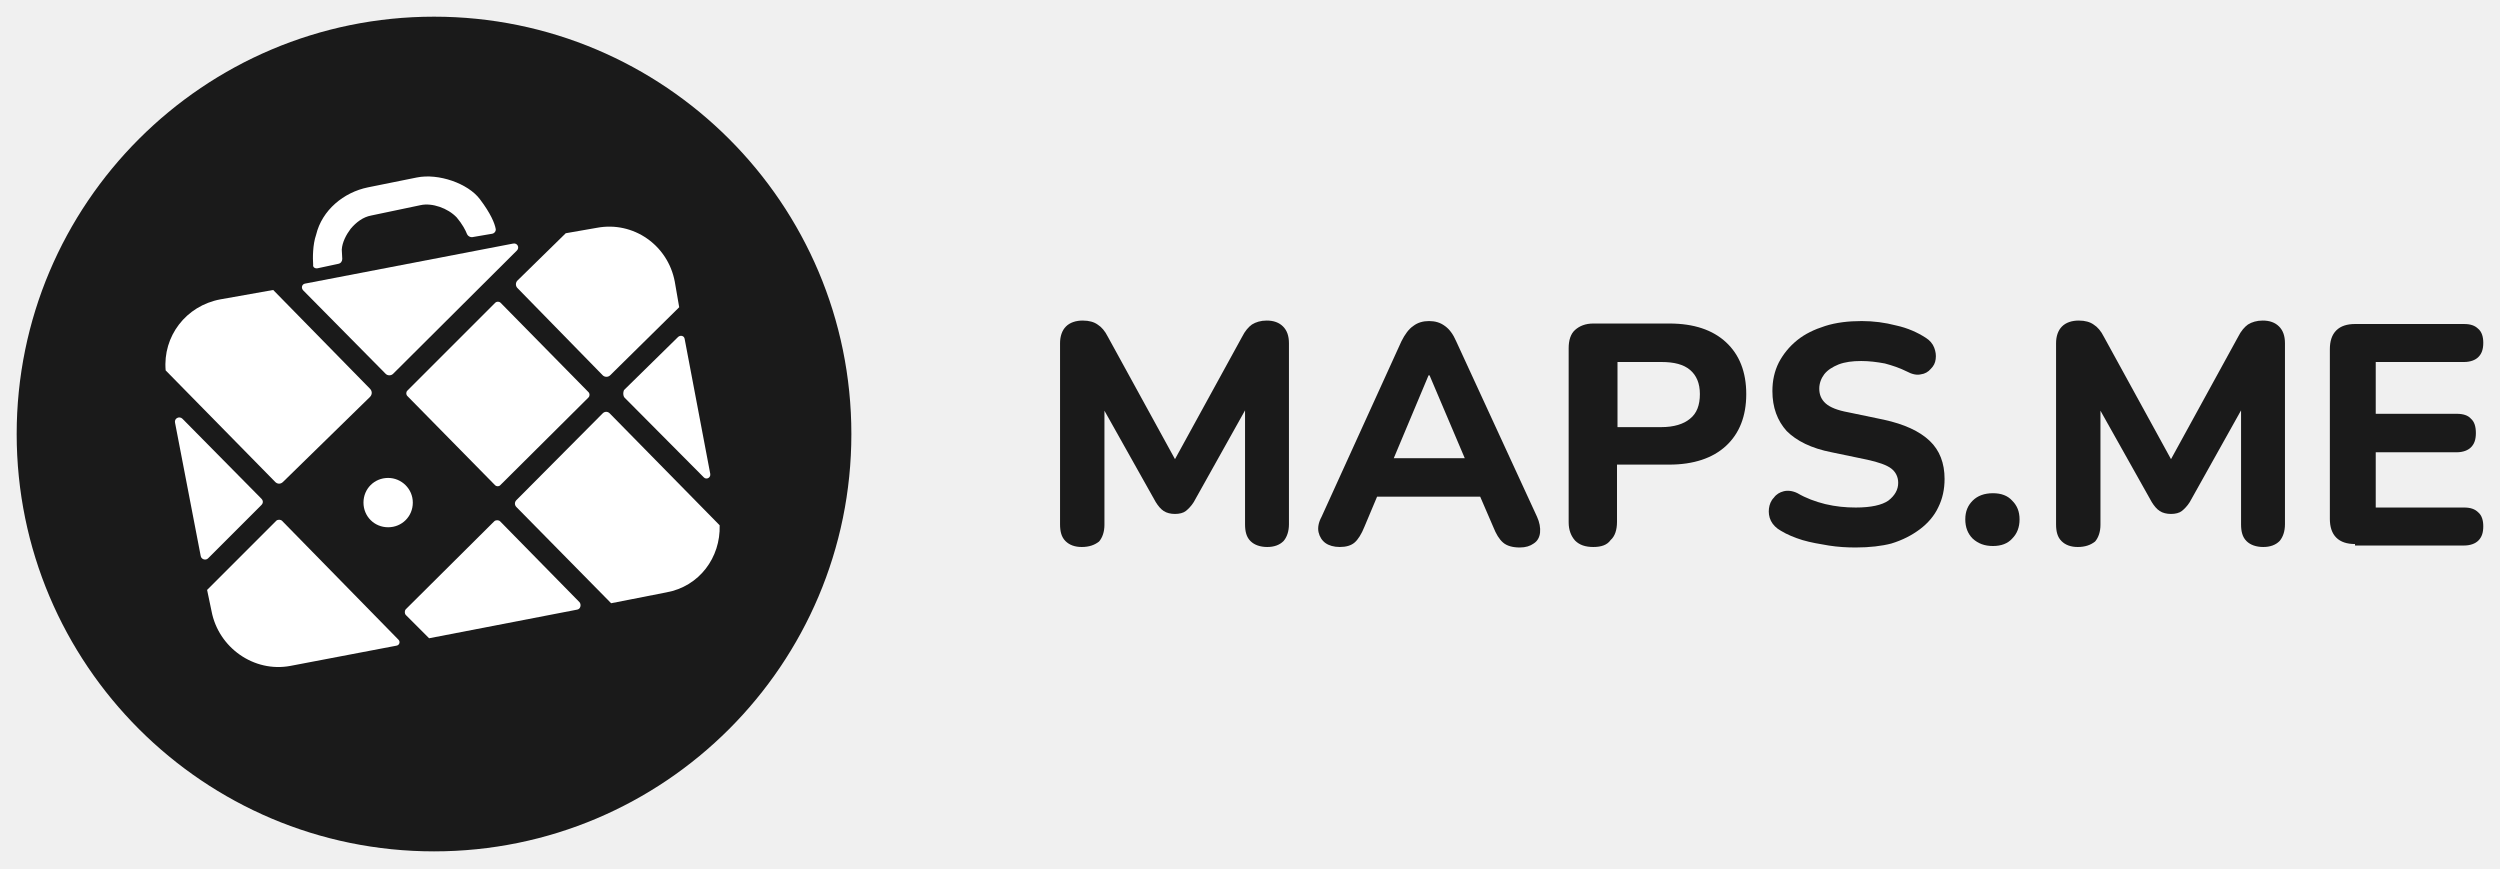
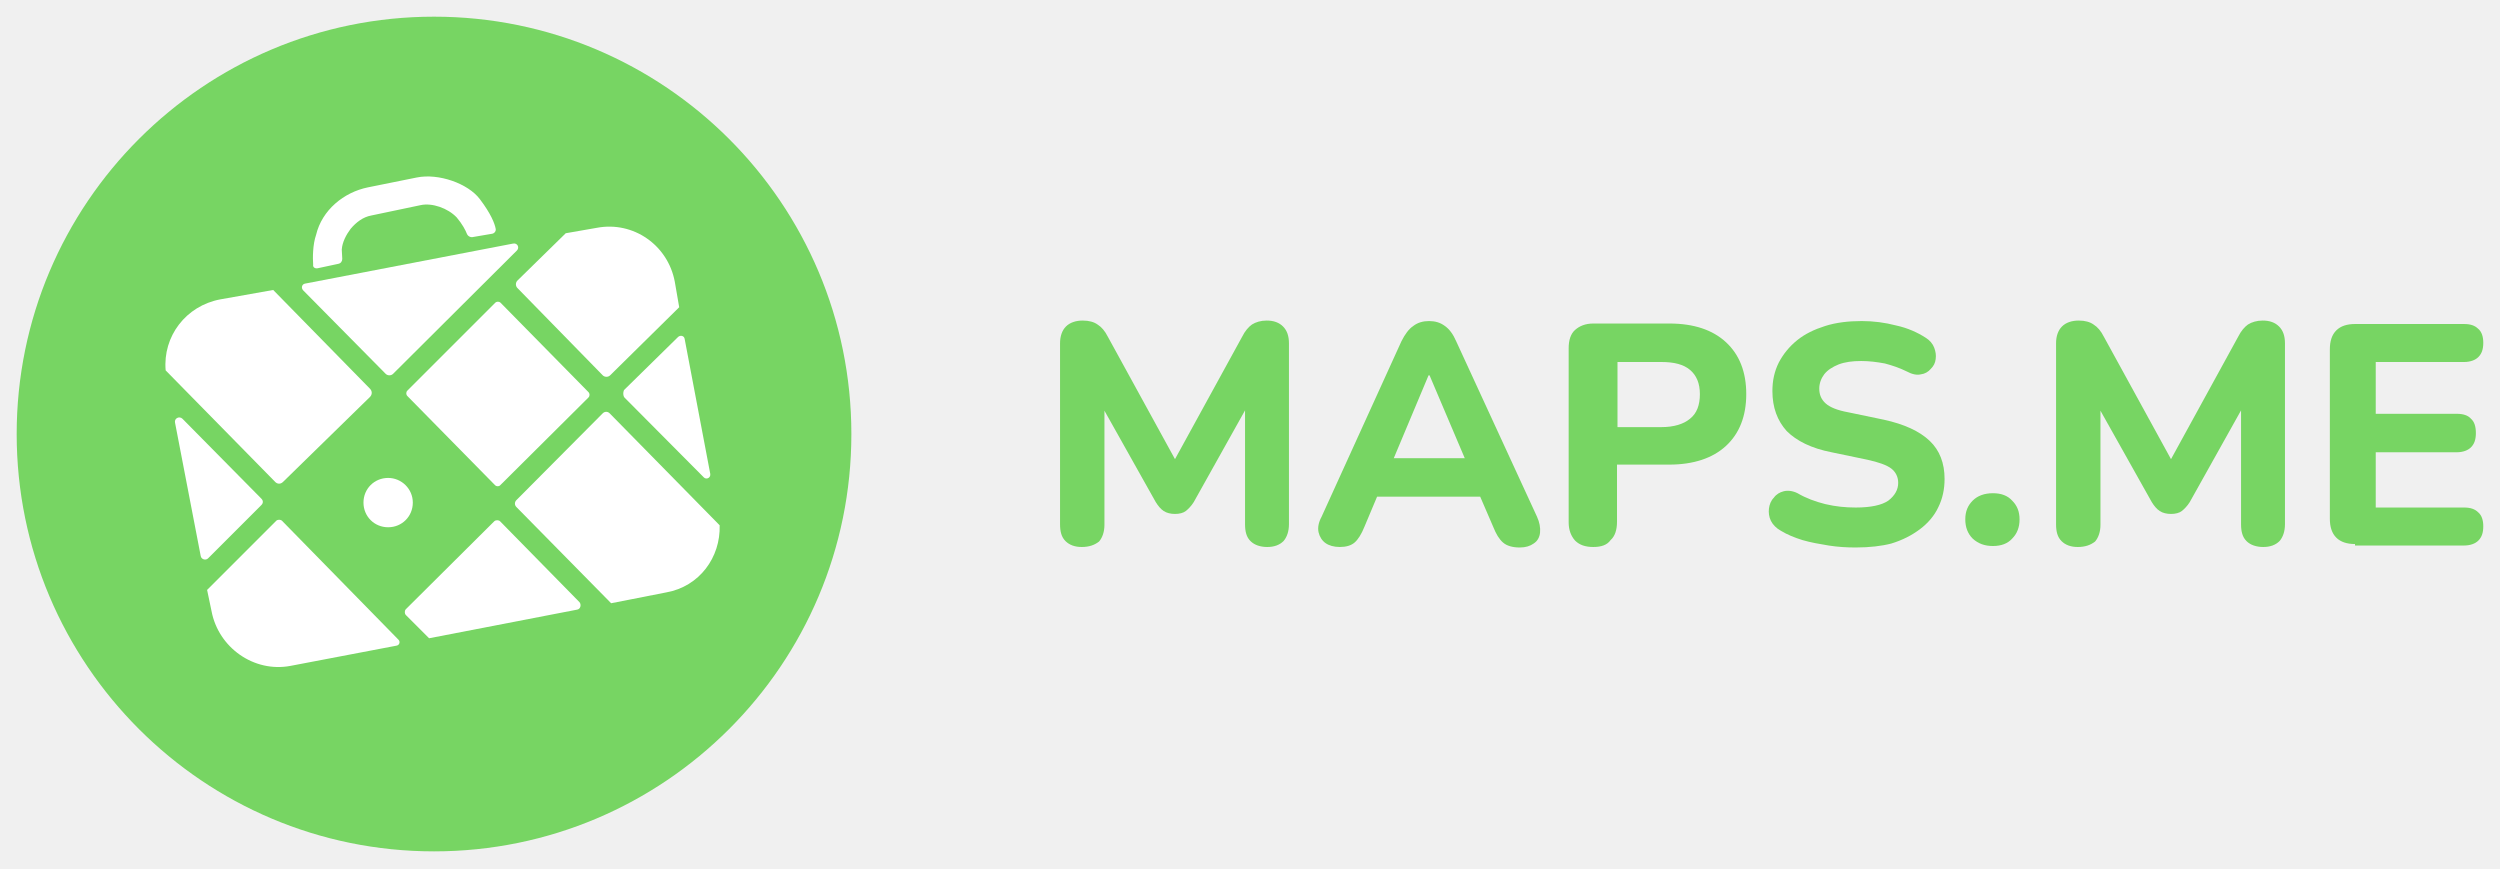
<svg xmlns="http://www.w3.org/2000/svg" viewBox="-3.38 -3.38 506.77 175.97" version="1.1" id="Слой_1" xml:space="preserve">
  <style type="text/css">
- 	.st0{fill:#1a1a1a;}
+ 	.st0{fill:#77D563;}
	.st1{fill:#FFFFFF;}
</style>
  <g>
    <path class="st0" d="M169.2,84.6c0,46.7-37.9,84.6-84.6,84.6C37.9,169.2,0,131.3,0,84.6C0,37.9,37.9,0,84.6,0   C131.3,0,169.2,37.9,169.2,84.6z" />
    <path class="st1" d="M53.8,102.2c-0.3-0.3-0.9-0.3-1.2,0l-14,14l0.9,4.3c1.4,7.4,8.6,12.5,16,11.1l21.5-4.1   c0.6-0.1,0.8-0.8,0.4-1.2L53.8,102.2z" />
    <path class="st1" d="M49.6,99c0.4-0.4,0.4-0.9,0-1.3L33.6,81.5c-0.6-0.6-1.7-0.1-1.5,0.8l5.2,27c0.1,0.7,1,1,1.5,0.5L49.6,99z" />
    <path class="st1" d="M74.8,72.4c0.4,0.4,1.1,0.4,1.5,0l25.1-25c0.6-0.6,0.1-1.6-0.8-1.4l-42.1,8.1c-0.7,0.1-0.9,0.9-0.4,1.4   L74.8,72.4z" />
    <path class="st1" d="M123.2,77.2l16.1,16.2c0.5,0.5,1.4,0.1,1.3-0.7l-5.2-27.4c-0.1-0.6-0.8-0.8-1.3-0.4l-11,10.8   C122.9,76.2,122.9,76.8,123.2,77.2z" />
    <path class="st1" d="M101.5,55l17.3,17.7c0.4,0.4,1.1,0.4,1.5,0l14-13.8l-0.9-5.2c-1.4-7.4-8.4-12.3-15.8-10.9l-6.3,1.1l-9.8,9.6   C101.1,53.9,101.1,54.6,101.5,55z" />
    <path class="st1" d="M54,94.3l17.6-17.2c0.5-0.5,0.5-1.2,0-1.7l-19.6-20l-10.7,1.9c-7,1.3-11.7,7.5-11.1,14.4l22.1,22.5   C52.8,94.8,53.5,94.8,54,94.3z" />
    <path class="st1" d="M98,95l17.9-17.8c0.3-0.3,0.3-0.8,0-1.1L98.1,58c-0.3-0.3-0.8-0.3-1.1,0L79.2,75.8c-0.3,0.3-0.3,0.8,0,1.1   l17.8,18.1C97.2,95.2,97.7,95.3,98,95z" />
    <path class="st1" d="M98,102.3c-0.3-0.3-0.9-0.3-1.2,0l-17.9,17.8c-0.3,0.3-0.3,0.9,0,1.2l4.7,4.7l30-5.8c0.7-0.1,0.9-1,0.5-1.5   L98,102.3z" />
    <path class="st1" d="M142.5,103.1l-22.3-22.7c-0.4-0.4-1-0.4-1.4,0L101.3,98c-0.4,0.4-0.4,1,0,1.4l19.2,19.5l11.2-2.2   C138.4,115.5,142.7,109.6,142.5,103.1z" />
    <path class="st1" d="M75.3,93.5c-2.8,0-5,2.2-5,5s2.2,5,5,5c2.8,0,5-2.2,5-5S78,93.5,75.3,93.5z" />
    <path class="st1" d="M61,51l4.2-0.9c0.5-0.1,0.8-0.5,0.8-1l-0.1-1.9c0.1-1.5,0.9-3,1.8-4.2c1.1-1.3,2.5-2.4,4.2-2.7l10-2.1   c2.3-0.5,5.5,0.6,7.3,2.5c1.1,1.3,1.8,2.6,2.1,3.4c0.2,0.4,0.6,0.6,1,0.6l4.1-0.7c0.5-0.1,0.8-0.6,0.7-1c-0.2-1.1-1-3.1-3.2-6   c-2.4-3.2-8.4-5.3-12.8-4.4l-9.9,2c-4.9,1-9.3,4.6-10.5,9.6c-0.7,2-0.7,4.7-0.6,6.1C60,50.8,60.5,51.1,61,51z" />
    <path class="st0" d="M215.9,107.5c-1.4,0-2.5-0.4-3.3-1.2c-0.8-0.8-1.1-1.9-1.1-3.4V66.2c0-1.4,0.4-2.6,1.2-3.4   c0.8-0.8,2-1.2,3.4-1.2c1.3,0,2.3,0.3,3,0.8c0.8,0.5,1.5,1.3,2.1,2.5l14.7,26.8h-2.2l14.7-26.8c0.6-1.2,1.3-2,2-2.5   c0.8-0.5,1.8-0.8,3-0.8c1.4,0,2.5,0.4,3.3,1.2c0.8,0.8,1.2,1.9,1.2,3.4v36.7c0,1.4-0.4,2.6-1.1,3.4c-0.8,0.8-1.9,1.2-3.3,1.2   s-2.6-0.4-3.4-1.2c-0.8-0.8-1.1-1.9-1.1-3.4V77.3h1.4l-11.8,21.1c-0.5,0.8-1.1,1.4-1.6,1.8c-0.5,0.4-1.3,0.6-2.2,0.6   c-0.9,0-1.7-0.2-2.3-0.6c-0.6-0.4-1.1-1-1.6-1.8l-11.9-21.2h1.5v25.8c0,1.4-0.4,2.6-1.1,3.4C218.5,107.1,217.4,107.5,215.9,107.5z" />
    <path class="st0" d="M268.2,107.5c-1.2,0-2.2-0.3-2.9-0.8c-0.7-0.5-1.2-1.3-1.4-2.2c-0.2-0.9,0-2,0.6-3.1l16.2-35.6   c0.7-1.4,1.5-2.5,2.4-3.1c0.9-0.7,2-1,3.2-1s2.3,0.3,3.2,1c0.9,0.6,1.7,1.7,2.3,3.1l16.4,35.6c0.5,1.1,0.7,2.2,0.6,3.2   c-0.1,0.9-0.5,1.7-1.3,2.2c-0.7,0.5-1.6,0.8-2.8,0.8c-1.4,0-2.6-0.3-3.4-1c-0.8-0.7-1.4-1.7-2-3.2l-3.8-8.8l3.9,2.7H273l3.9-2.7   l-3.7,8.8c-0.6,1.5-1.3,2.6-2,3.2C270.5,107.2,269.5,107.5,268.2,107.5z M286.2,72.7L278.1,92l-1.7-2.5h19.9l-1.7,2.5l-8.2-19.3   H286.2z" />
    <path class="st0" d="M319.6,107.5c-1.6,0-2.8-0.4-3.7-1.3c-0.8-0.9-1.3-2.1-1.3-3.7V67.2c0-1.6,0.4-2.9,1.3-3.7   c0.9-0.8,2.1-1.3,3.7-1.3h15.4c5,0,8.8,1.3,11.5,3.8c2.7,2.5,4.1,6,4.1,10.5s-1.4,8-4.1,10.5c-2.7,2.5-6.6,3.8-11.5,3.8h-10.6v11.6   c0,1.6-0.4,2.9-1.3,3.7C322.4,107.1,321.2,107.5,319.6,107.5z M324.5,83.2h8.9c2.5,0,4.5-0.6,5.8-1.7c1.4-1.1,2-2.8,2-5   c0-2.2-0.7-3.8-2-4.9c-1.3-1.1-3.2-1.6-5.8-1.6h-8.9V83.2z" />
    <path class="st0" d="M372.8,107.6c-1.8,0-3.6-0.1-5.5-0.4c-1.8-0.3-3.6-0.6-5.3-1.1c-1.6-0.5-3.1-1.1-4.4-1.9c-0.9-0.5-1.6-1.2-2-2   c-0.4-0.8-0.5-1.7-0.4-2.5c0.1-0.8,0.4-1.6,1-2.2c0.5-0.7,1.2-1.1,2-1.3c0.8-0.2,1.8-0.1,2.8,0.4c1.7,1,3.6,1.7,5.6,2.2   c2.1,0.5,4.1,0.7,6.2,0.7c3.1,0,5.3-0.5,6.6-1.4c1.3-1,2-2.2,2-3.6c0-1.2-0.5-2.2-1.4-2.9c-0.9-0.7-2.6-1.3-4.9-1.8l-7.2-1.5   c-4.1-0.8-7.1-2.3-9.1-4.3c-1.9-2.1-2.9-4.8-2.9-8.1c0-2.1,0.4-4,1.3-5.8c0.9-1.7,2.1-3.2,3.7-4.5c1.6-1.3,3.5-2.2,5.7-2.9   c2.2-0.7,4.7-1,7.4-1c2.4,0,4.7,0.3,7,0.9c2.3,0.5,4.3,1.4,6,2.5c0.8,0.5,1.4,1.2,1.7,2c0.3,0.8,0.4,1.5,0.3,2.3   c-0.1,0.8-0.4,1.4-1,2c-0.5,0.6-1.2,1-2,1.1c-0.8,0.2-1.8,0-2.9-0.6c-1.4-0.7-2.9-1.2-4.4-1.6c-1.6-0.3-3.2-0.5-4.8-0.5   c-1.8,0-3.3,0.2-4.6,0.7c-1.2,0.5-2.2,1.1-2.9,2c-0.6,0.8-1,1.8-1,2.9c0,1.2,0.4,2.2,1.3,3c0.9,0.8,2.4,1.4,4.6,1.8l7.2,1.5   c4.1,0.9,7.2,2.3,9.3,4.3c2,1.9,3,4.5,3,7.7c0,2.1-0.4,4-1.3,5.8c-0.8,1.7-2.1,3.2-3.7,4.4c-1.6,1.2-3.5,2.2-5.8,2.9   C378.1,107.3,375.6,107.6,372.8,107.6z" />
    <path class="st0" d="M400.6,107.3c-1.7,0-3-0.5-4.1-1.5c-1-1-1.5-2.3-1.5-3.9c0-1.6,0.5-2.8,1.5-3.8c1-1,2.4-1.5,4.1-1.5   c1.7,0,3,0.5,3.9,1.5c1,1,1.5,2.2,1.5,3.8c0,1.6-0.5,2.9-1.5,3.9C403.6,106.8,402.3,107.3,400.6,107.3z" />
    <path class="st0" d="M417.8,107.5c-1.4,0-2.5-0.4-3.3-1.2c-0.8-0.8-1.1-1.9-1.1-3.4V66.2c0-1.4,0.4-2.6,1.2-3.4   c0.8-0.8,2-1.2,3.4-1.2c1.3,0,2.3,0.3,3,0.8c0.8,0.5,1.5,1.3,2.1,2.5l14.7,26.8h-2.2l14.7-26.8c0.6-1.2,1.3-2,2-2.5   c0.8-0.5,1.8-0.8,3-0.8c1.4,0,2.5,0.4,3.3,1.2c0.8,0.8,1.2,1.9,1.2,3.4v36.7c0,1.4-0.4,2.6-1.1,3.4c-0.8,0.8-1.9,1.2-3.3,1.2   c-1.4,0-2.6-0.4-3.4-1.2c-0.8-0.8-1.1-1.9-1.1-3.4V77.3h1.4l-11.8,21.1c-0.5,0.8-1.1,1.4-1.6,1.8c-0.5,0.4-1.3,0.6-2.2,0.6   c-0.9,0-1.7-0.2-2.3-0.6s-1.1-1-1.6-1.8l-11.9-21.2h1.5v25.8c0,1.4-0.4,2.6-1.1,3.4C420.4,107.1,419.3,107.5,417.8,107.5z" />
    <path class="st0" d="M474,106.9c-1.6,0-2.9-0.4-3.8-1.3s-1.3-2.2-1.3-3.8V67.4c0-1.6,0.4-2.9,1.3-3.8c0.9-0.9,2.2-1.3,3.8-1.3h22.1   c1.3,0,2.2,0.3,2.9,1c0.7,0.6,1,1.6,1,2.8c0,1.3-0.3,2.2-1,2.9c-0.6,0.6-1.6,1-2.9,1h-17.9v10.5h16.4c1.3,0,2.3,0.3,2.9,1   c0.7,0.6,1,1.6,1,2.9c0,1.3-0.3,2.2-1,2.9c-0.6,0.6-1.6,1-2.9,1h-16.4v11.2h17.9c1.3,0,2.2,0.3,2.9,1c0.7,0.6,1,1.6,1,2.8   c0,1.3-0.3,2.2-1,2.9c-0.6,0.6-1.6,1-2.9,1H474z" />
  </g>
</svg>
